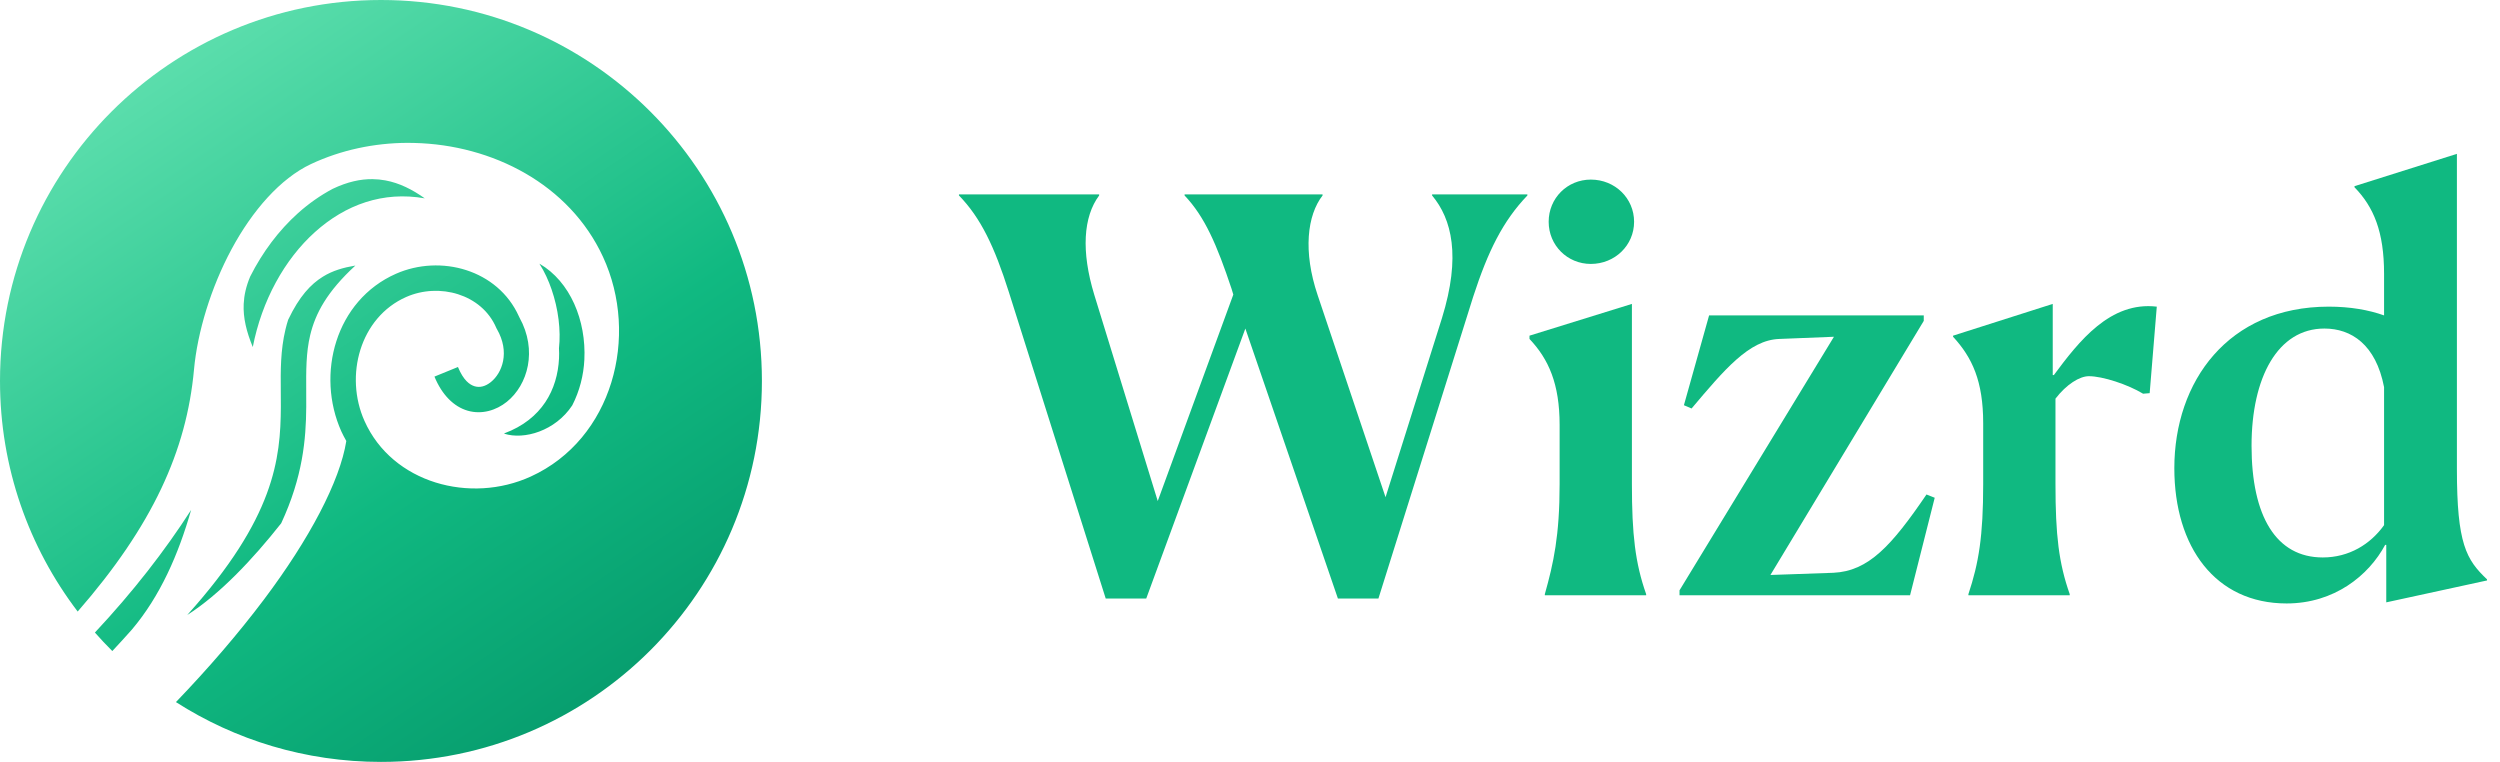
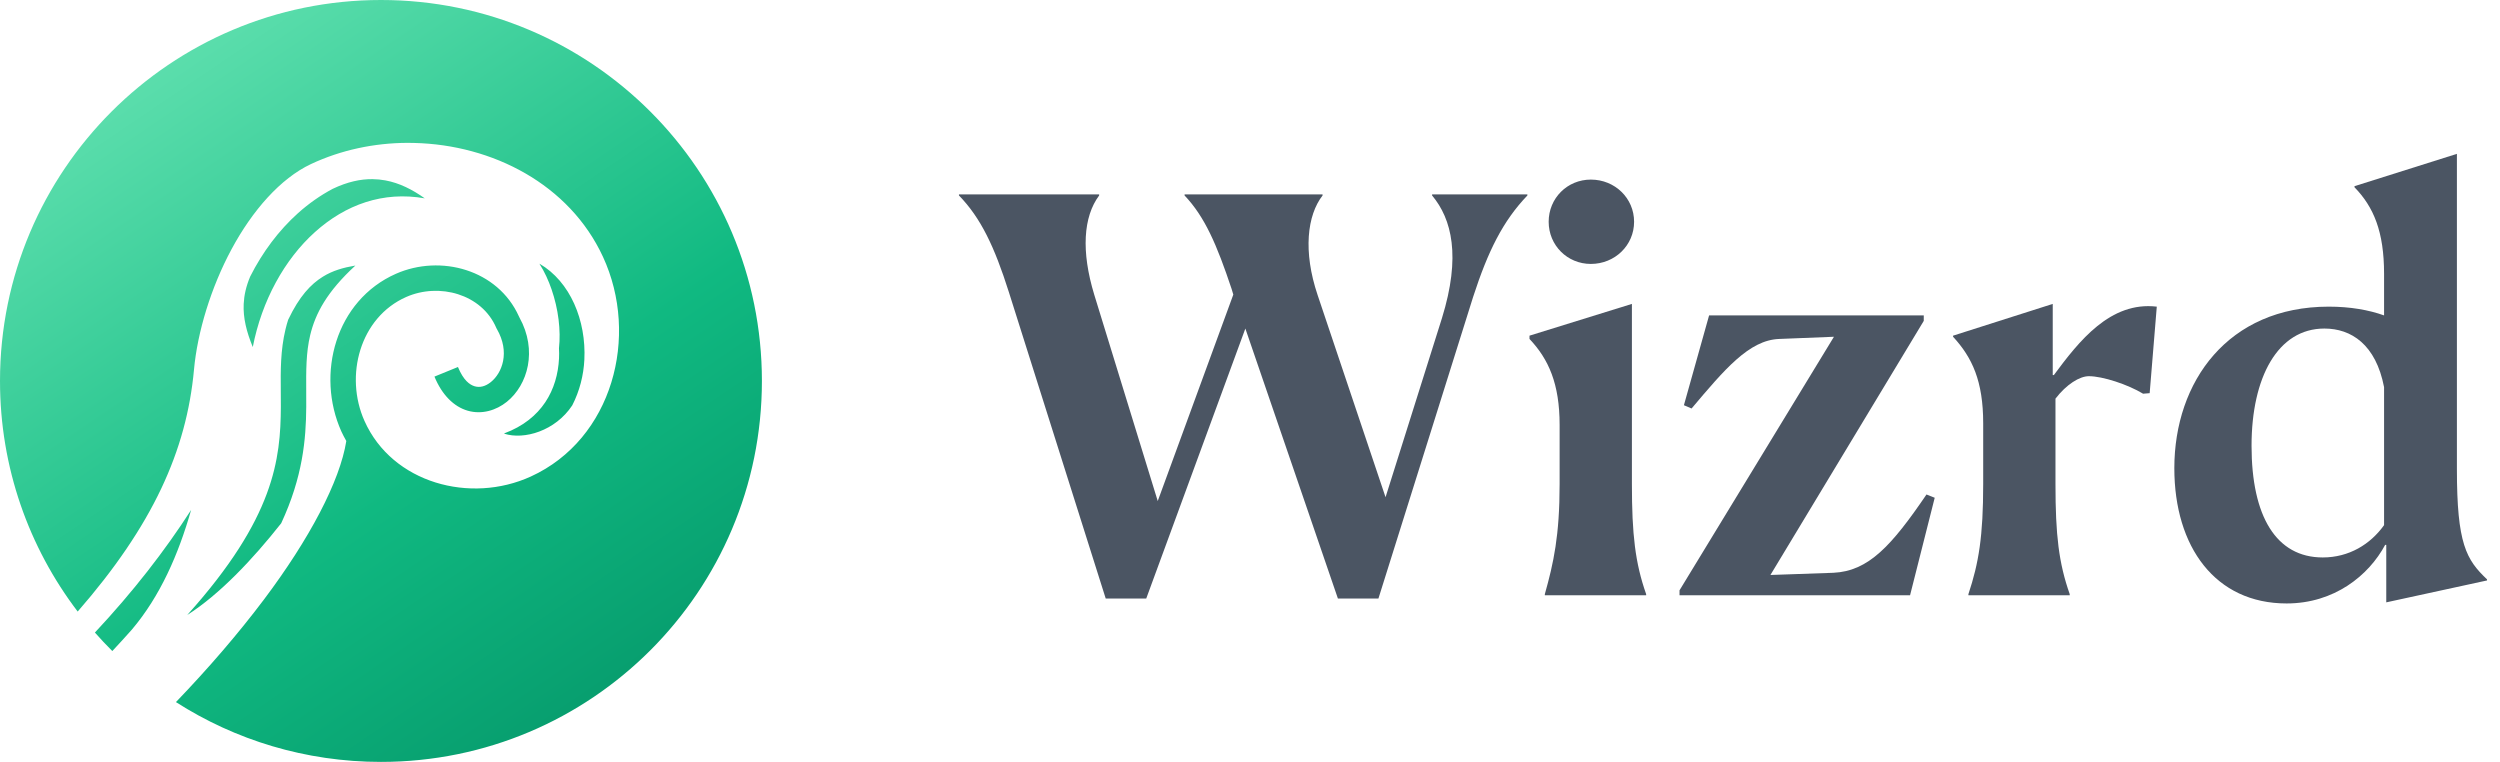
<svg xmlns="http://www.w3.org/2000/svg" width="105" height="32" viewBox="0 0 105 32" fill="none">
-   <path d="M40.276 8.164V8.21C41.196 9.153 41.771 10.372 42.369 12.258L46.44 25.138H48.142L52.305 13.799L56.192 25.138H57.894L61.873 12.465C62.494 10.556 63.115 9.291 64.15 8.21V8.164H60.148V8.21C60.976 9.199 61.367 10.763 60.562 13.362L58.193 20.883L55.341 12.396C54.72 10.556 54.904 9.038 55.548 8.21V8.164H49.752V8.21C50.603 9.107 51.109 10.28 51.73 12.143L51.799 12.373L48.625 21.044L45.957 12.373C45.405 10.556 45.497 9.107 46.164 8.21V8.164H40.276Z" fill="#10B981" />
-   <path d="M66.815 11.085C67.827 11.085 68.632 10.303 68.632 9.314C68.632 8.325 67.827 7.543 66.815 7.543C65.826 7.543 65.044 8.325 65.044 9.314C65.044 10.303 65.826 11.085 66.815 11.085ZM64.883 25H69.138V24.954C68.678 23.643 68.54 22.447 68.54 20.331V12.764L64.239 14.098V14.236C65.044 15.087 65.504 16.122 65.504 17.847V20.331C65.504 22.493 65.251 23.643 64.883 24.954V25Z" fill="#10B981" />
-   <path d="M81.258 20.906L80.913 20.768C79.441 22.93 78.475 23.988 77.003 24.057L74.358 24.149L80.798 13.477V13.247H71.782L70.724 17.019L71.046 17.157C72.426 15.524 73.461 14.282 74.726 14.236L77.026 14.144L70.54 24.793V25H80.223L81.258 20.906Z" fill="#10B981" />
-   <path d="M82.673 25H86.928V24.954C86.468 23.643 86.33 22.47 86.33 20.331V16.743C86.79 16.145 87.342 15.8 87.733 15.8C88.308 15.8 89.366 16.145 90.01 16.536L90.286 16.513L90.585 12.879C88.63 12.649 87.319 14.328 86.261 15.754H86.215V12.764L82.029 14.098V14.144C82.834 15.018 83.294 16.007 83.294 17.778V20.331C83.294 22.516 83.11 23.643 82.673 24.954V25Z" fill="#10B981" />
-   <path d="M97.808 12.879C93.576 12.879 91.322 16.03 91.322 19.664C91.322 22.976 93.047 25.345 96.037 25.345C98.038 25.345 99.487 24.172 100.177 22.884H100.223V25.299L104.455 24.379V24.333C103.581 23.505 103.19 22.838 103.19 19.71V6.462L98.889 7.819V7.865C99.694 8.693 100.131 9.728 100.131 11.499V13.247C99.487 13.017 98.705 12.879 97.808 12.879ZM94.565 18.721C94.565 15.846 95.669 13.799 97.624 13.799C98.751 13.799 99.786 14.466 100.131 16.26V22.056C99.556 22.861 98.659 23.413 97.555 23.413C95.6 23.413 94.565 21.688 94.565 18.721Z" fill="#10B981" />
+   <path d="M40.276 8.164V8.21C41.196 9.153 41.771 10.372 42.369 12.258L46.44 25.138H48.142L52.305 13.799L56.192 25.138H57.894L61.873 12.465C62.494 10.556 63.115 9.291 64.15 8.21V8.164H60.148V8.21C60.976 9.199 61.367 10.763 60.562 13.362L58.193 20.883L55.341 12.396C54.72 10.556 54.904 9.038 55.548 8.21V8.164H49.752V8.21C50.603 9.107 51.109 10.28 51.73 12.143L51.799 12.373L48.625 21.044L45.957 12.373C45.405 10.556 45.497 9.107 46.164 8.21V8.164H40.276Z" fill="#4B5563" />
+   <path d="M66.815 11.085C67.827 11.085 68.632 10.303 68.632 9.314C68.632 8.325 67.827 7.543 66.815 7.543C65.826 7.543 65.044 8.325 65.044 9.314C65.044 10.303 65.826 11.085 66.815 11.085ZM64.883 25H69.138V24.954C68.678 23.643 68.54 22.447 68.54 20.331V12.764L64.239 14.098V14.236C65.044 15.087 65.504 16.122 65.504 17.847V20.331C65.504 22.493 65.251 23.643 64.883 24.954V25Z" fill="#4B5563" />
+   <path d="M81.258 20.906L80.913 20.768C79.441 22.93 78.475 23.988 77.003 24.057L74.358 24.149L80.798 13.477V13.247H71.782L70.724 17.019L71.046 17.157C72.426 15.524 73.461 14.282 74.726 14.236L77.026 14.144L70.54 24.793V25H80.223L81.258 20.906Z" fill="#4B5563" />
+   <path d="M82.673 25H86.928V24.954C86.468 23.643 86.33 22.47 86.33 20.331V16.743C86.79 16.145 87.342 15.8 87.733 15.8C88.308 15.8 89.366 16.145 90.01 16.536L90.286 16.513L90.585 12.879C88.63 12.649 87.319 14.328 86.261 15.754H86.215V12.764L82.029 14.098V14.144C82.834 15.018 83.294 16.007 83.294 17.778V20.331C83.294 22.516 83.11 23.643 82.673 24.954V25Z" fill="#4B5563" />
+   <path d="M97.808 12.879C93.576 12.879 91.322 16.03 91.322 19.664C91.322 22.976 93.047 25.345 96.037 25.345C98.038 25.345 99.487 24.172 100.177 22.884H100.223V25.299L104.455 24.379V24.333C103.581 23.505 103.19 22.838 103.19 19.71V6.462L98.889 7.819V7.865C99.694 8.693 100.131 9.728 100.131 11.499V13.247C99.487 13.017 98.705 12.879 97.808 12.879ZM94.565 18.721C94.565 15.846 95.669 13.799 97.624 13.799C98.751 13.799 99.786 14.466 100.131 16.26V22.056C99.556 22.861 98.659 23.413 97.555 23.413C95.6 23.413 94.565 21.688 94.565 18.721Z" fill="#4B5563" />
  <path fill-rule="evenodd" clip-rule="evenodd" d="M16 32C24.837 32 32 24.837 32 16C32 7.163 24.837 0 16 0C7.163 0 0 7.163 0 16C0 19.64 1.216 22.997 3.263 25.685C6.403 22.082 7.836 18.936 8.148 15.521C8.291 13.953 8.857 12.077 9.729 10.459C10.6 8.842 11.778 7.494 13.06 6.891C14.32 6.299 15.717 6.005 17.116 6L17.116 6C17.21 6 17.303 6.001 17.396 6.004C20.678 6.081 23.913 7.734 25.325 10.786C26.868 14.121 25.728 18.446 22.294 20.014C19.76 21.172 16.481 20.298 15.31 17.683C14.459 15.784 15.117 13.331 17.061 12.473C18.446 11.863 20.23 12.348 20.841 13.764L20.853 13.792L20.869 13.819C21.433 14.796 21.087 15.668 20.618 16.045C20.383 16.234 20.152 16.286 19.94 16.225C19.728 16.164 19.462 15.971 19.234 15.414L18.247 15.817C18.559 16.578 19.057 17.081 19.646 17.25C20.234 17.419 20.838 17.237 21.287 16.876C22.172 16.163 22.579 14.714 21.82 13.341C21.816 13.331 21.811 13.322 21.806 13.312C21.802 13.303 21.797 13.295 21.793 13.286C20.904 11.318 18.5 10.674 16.631 11.498C14.092 12.618 13.261 15.719 14.336 18.118C14.394 18.247 14.461 18.369 14.528 18.491C14.533 18.502 14.539 18.512 14.545 18.522C14.278 20.207 12.998 22.64 11.081 25.186C10.011 26.608 8.753 28.07 7.389 29.488C9.875 31.078 12.83 32 16 32ZM4.717 27.344C4.998 27.044 5.272 26.745 5.537 26.445C6.734 25.031 7.495 23.279 8.025 21.427L8.022 21.426C6.921 23.137 5.592 24.85 3.986 26.567C4.221 26.834 4.465 27.093 4.717 27.344ZM16.183 7.576C16.01 7.544 15.831 7.526 15.647 7.524L15.647 7.524C15.147 7.518 14.599 7.633 13.975 7.93C13.454 8.206 12.965 8.551 12.518 8.951C11.708 9.678 11.027 10.587 10.508 11.614C10.333 12.028 10.252 12.406 10.235 12.767C10.208 13.352 10.351 13.929 10.617 14.576C10.995 12.63 11.949 10.894 13.23 9.745C14.512 8.594 16.093 8.021 17.84 8.331C17.322 7.961 16.774 7.684 16.183 7.576ZM24.543 15.108C24.625 13.465 23.952 11.829 22.663 11.078L22.66 11.083C22.871 11.415 23.037 11.78 23.165 12.151C23.453 12.986 23.559 13.869 23.477 14.628C23.485 14.769 23.486 14.911 23.479 15.054C23.414 16.355 22.773 17.61 21.178 18.202L21.183 18.216C22.007 18.48 23.323 18.105 24.035 17.025C24.346 16.418 24.511 15.758 24.543 15.108ZM13.028 14.076C13.248 13.163 13.729 12.256 14.926 11.153C14.42 11.238 13.971 11.366 13.562 11.62C13.054 11.934 12.57 12.448 12.108 13.42H12.106C12.062 13.556 12.024 13.691 11.992 13.826C11.777 14.721 11.785 15.574 11.793 16.443C11.795 16.655 11.797 16.869 11.796 17.084C11.783 19.274 11.536 21.741 7.872 25.821L7.875 25.823C9.224 24.96 10.604 23.506 11.808 21.98C11.808 21.98 11.809 21.98 11.809 21.979C11.809 21.979 11.81 21.979 11.81 21.978C12.716 20.031 12.854 18.448 12.862 17.091C12.864 16.867 12.862 16.65 12.861 16.439C12.856 15.574 12.852 14.81 13.028 14.076Z" fill="url(#paint0_linear)" />
  <defs>
    <linearGradient id="paint0_linear" x1="4" y1="-1.5" x2="27" y2="32.5" gradientUnits="userSpaceOnUse">
      <stop stop-color="#6EE7B7" />
      <stop offset="0.621" stop-color="#10B981" />
      <stop offset="1" stop-color="#059669" />
    </linearGradient>
  </defs>
</svg>
